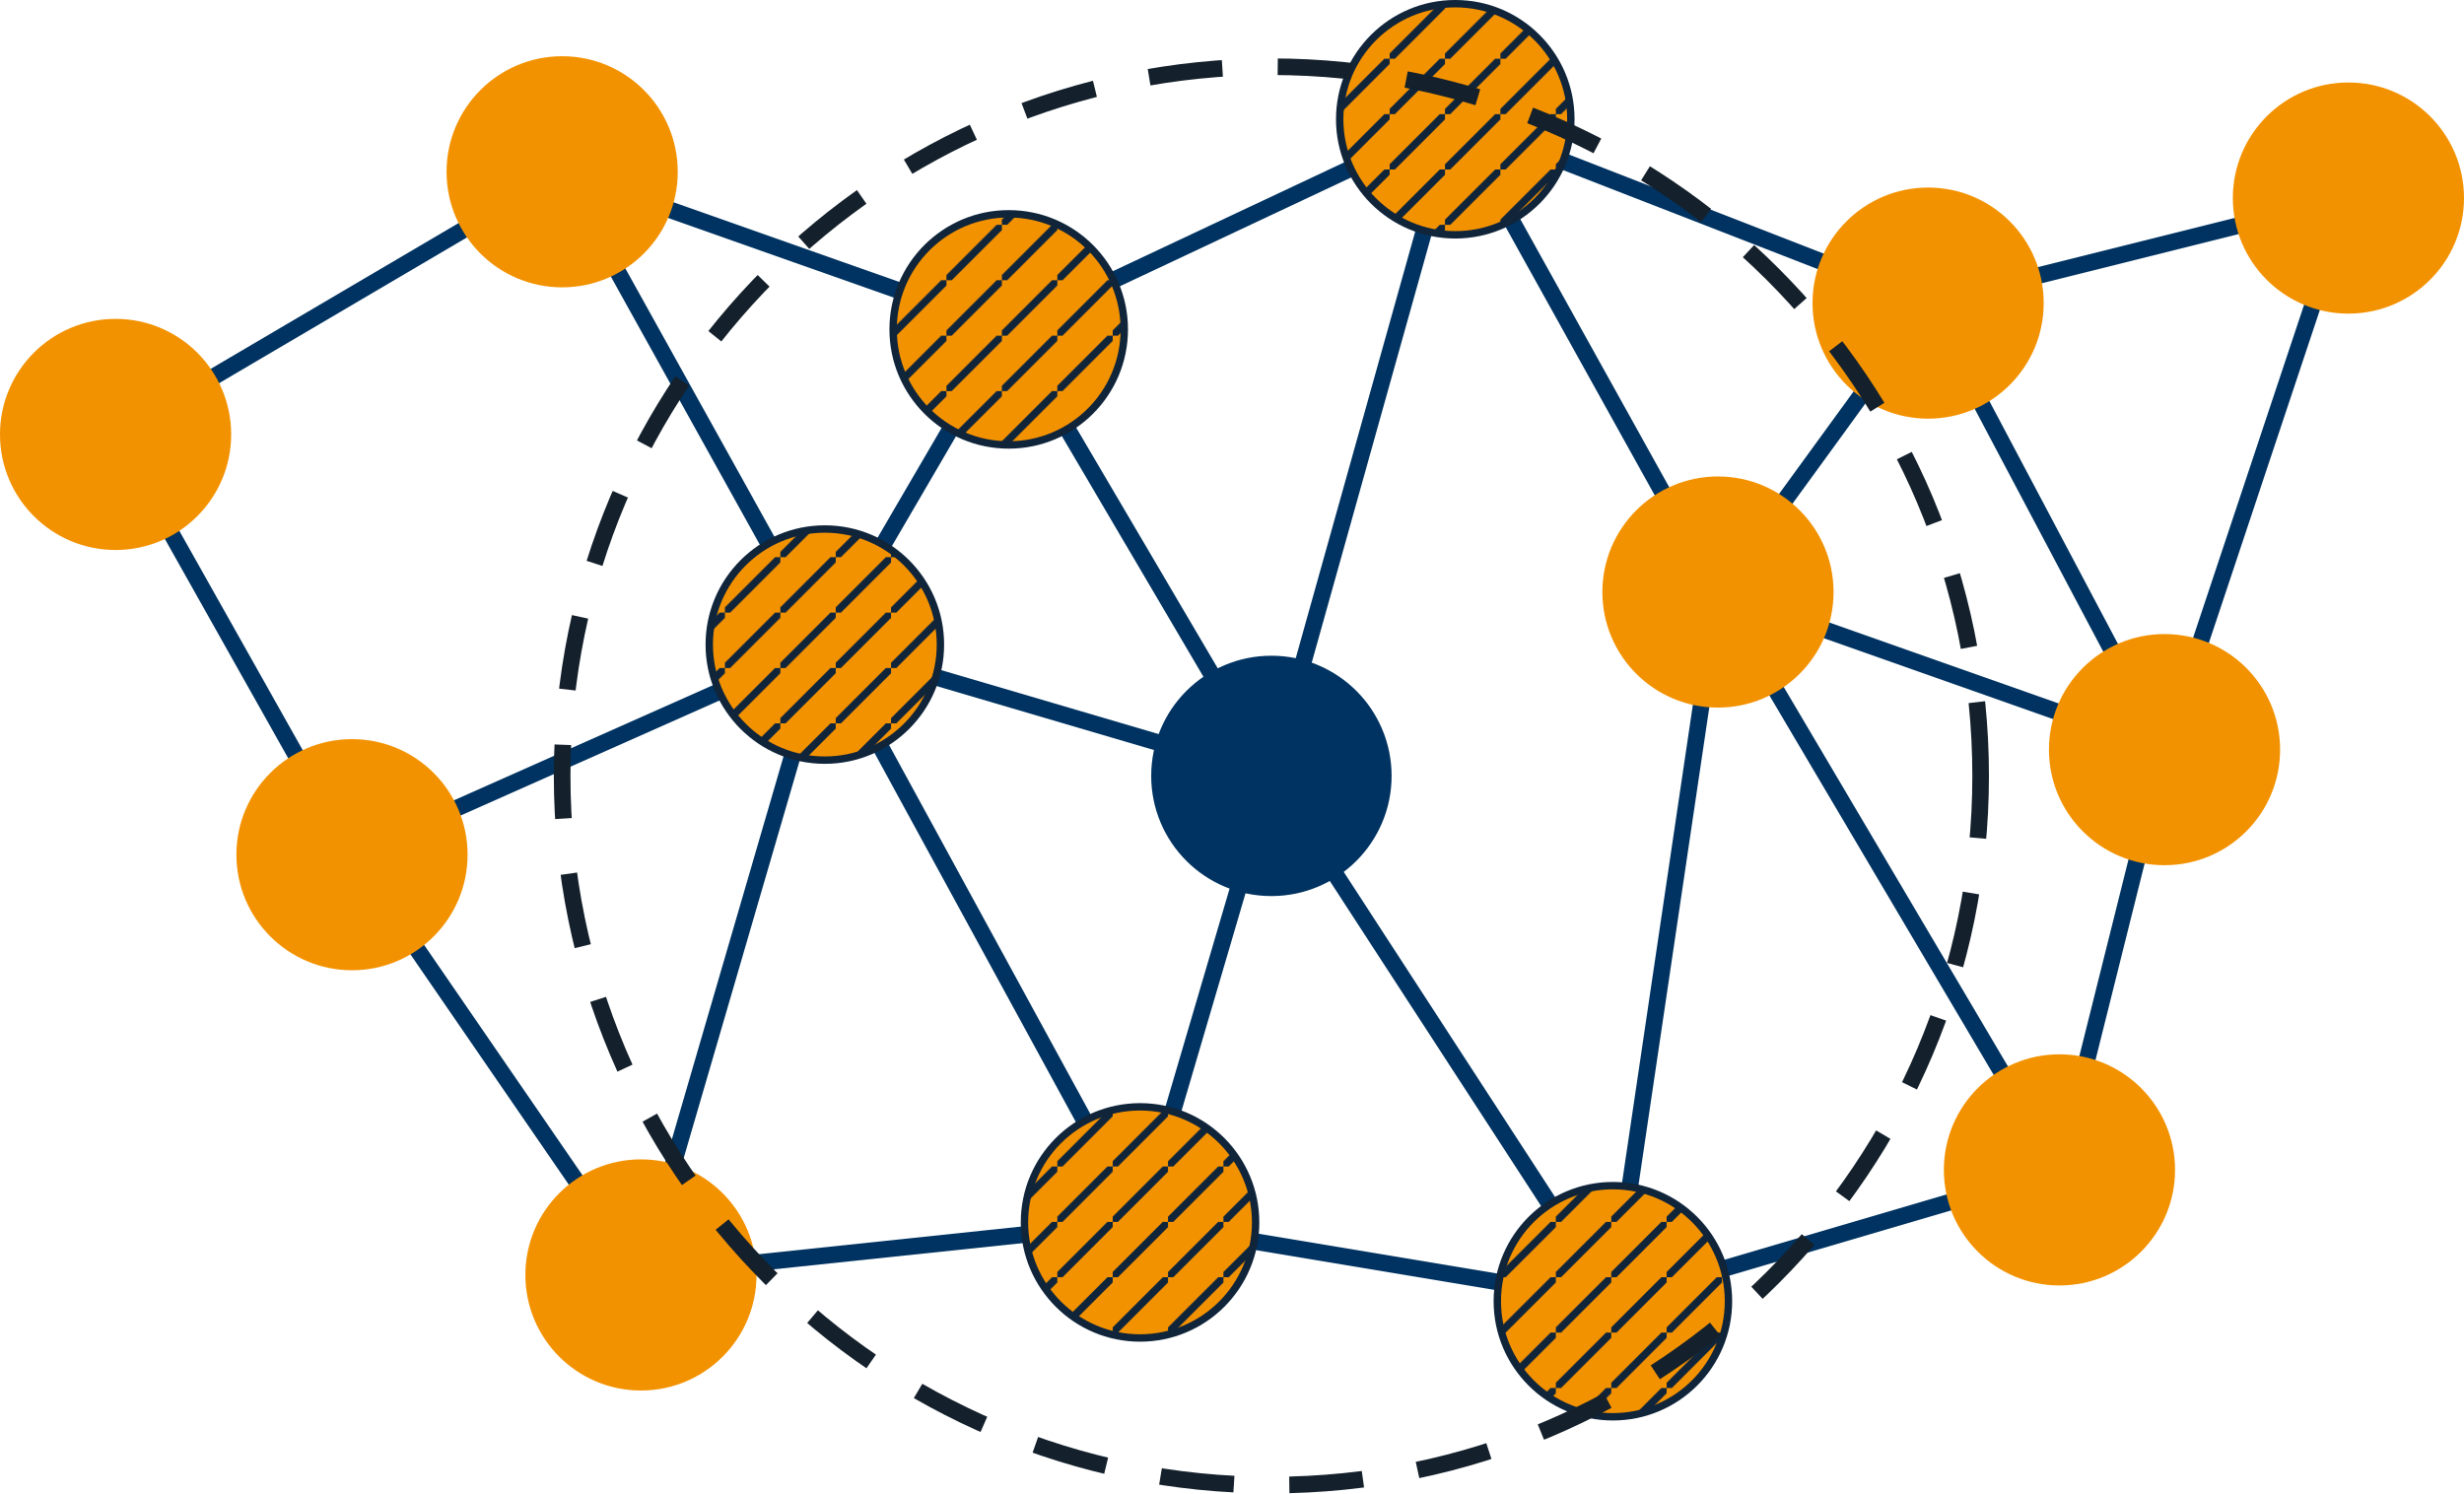
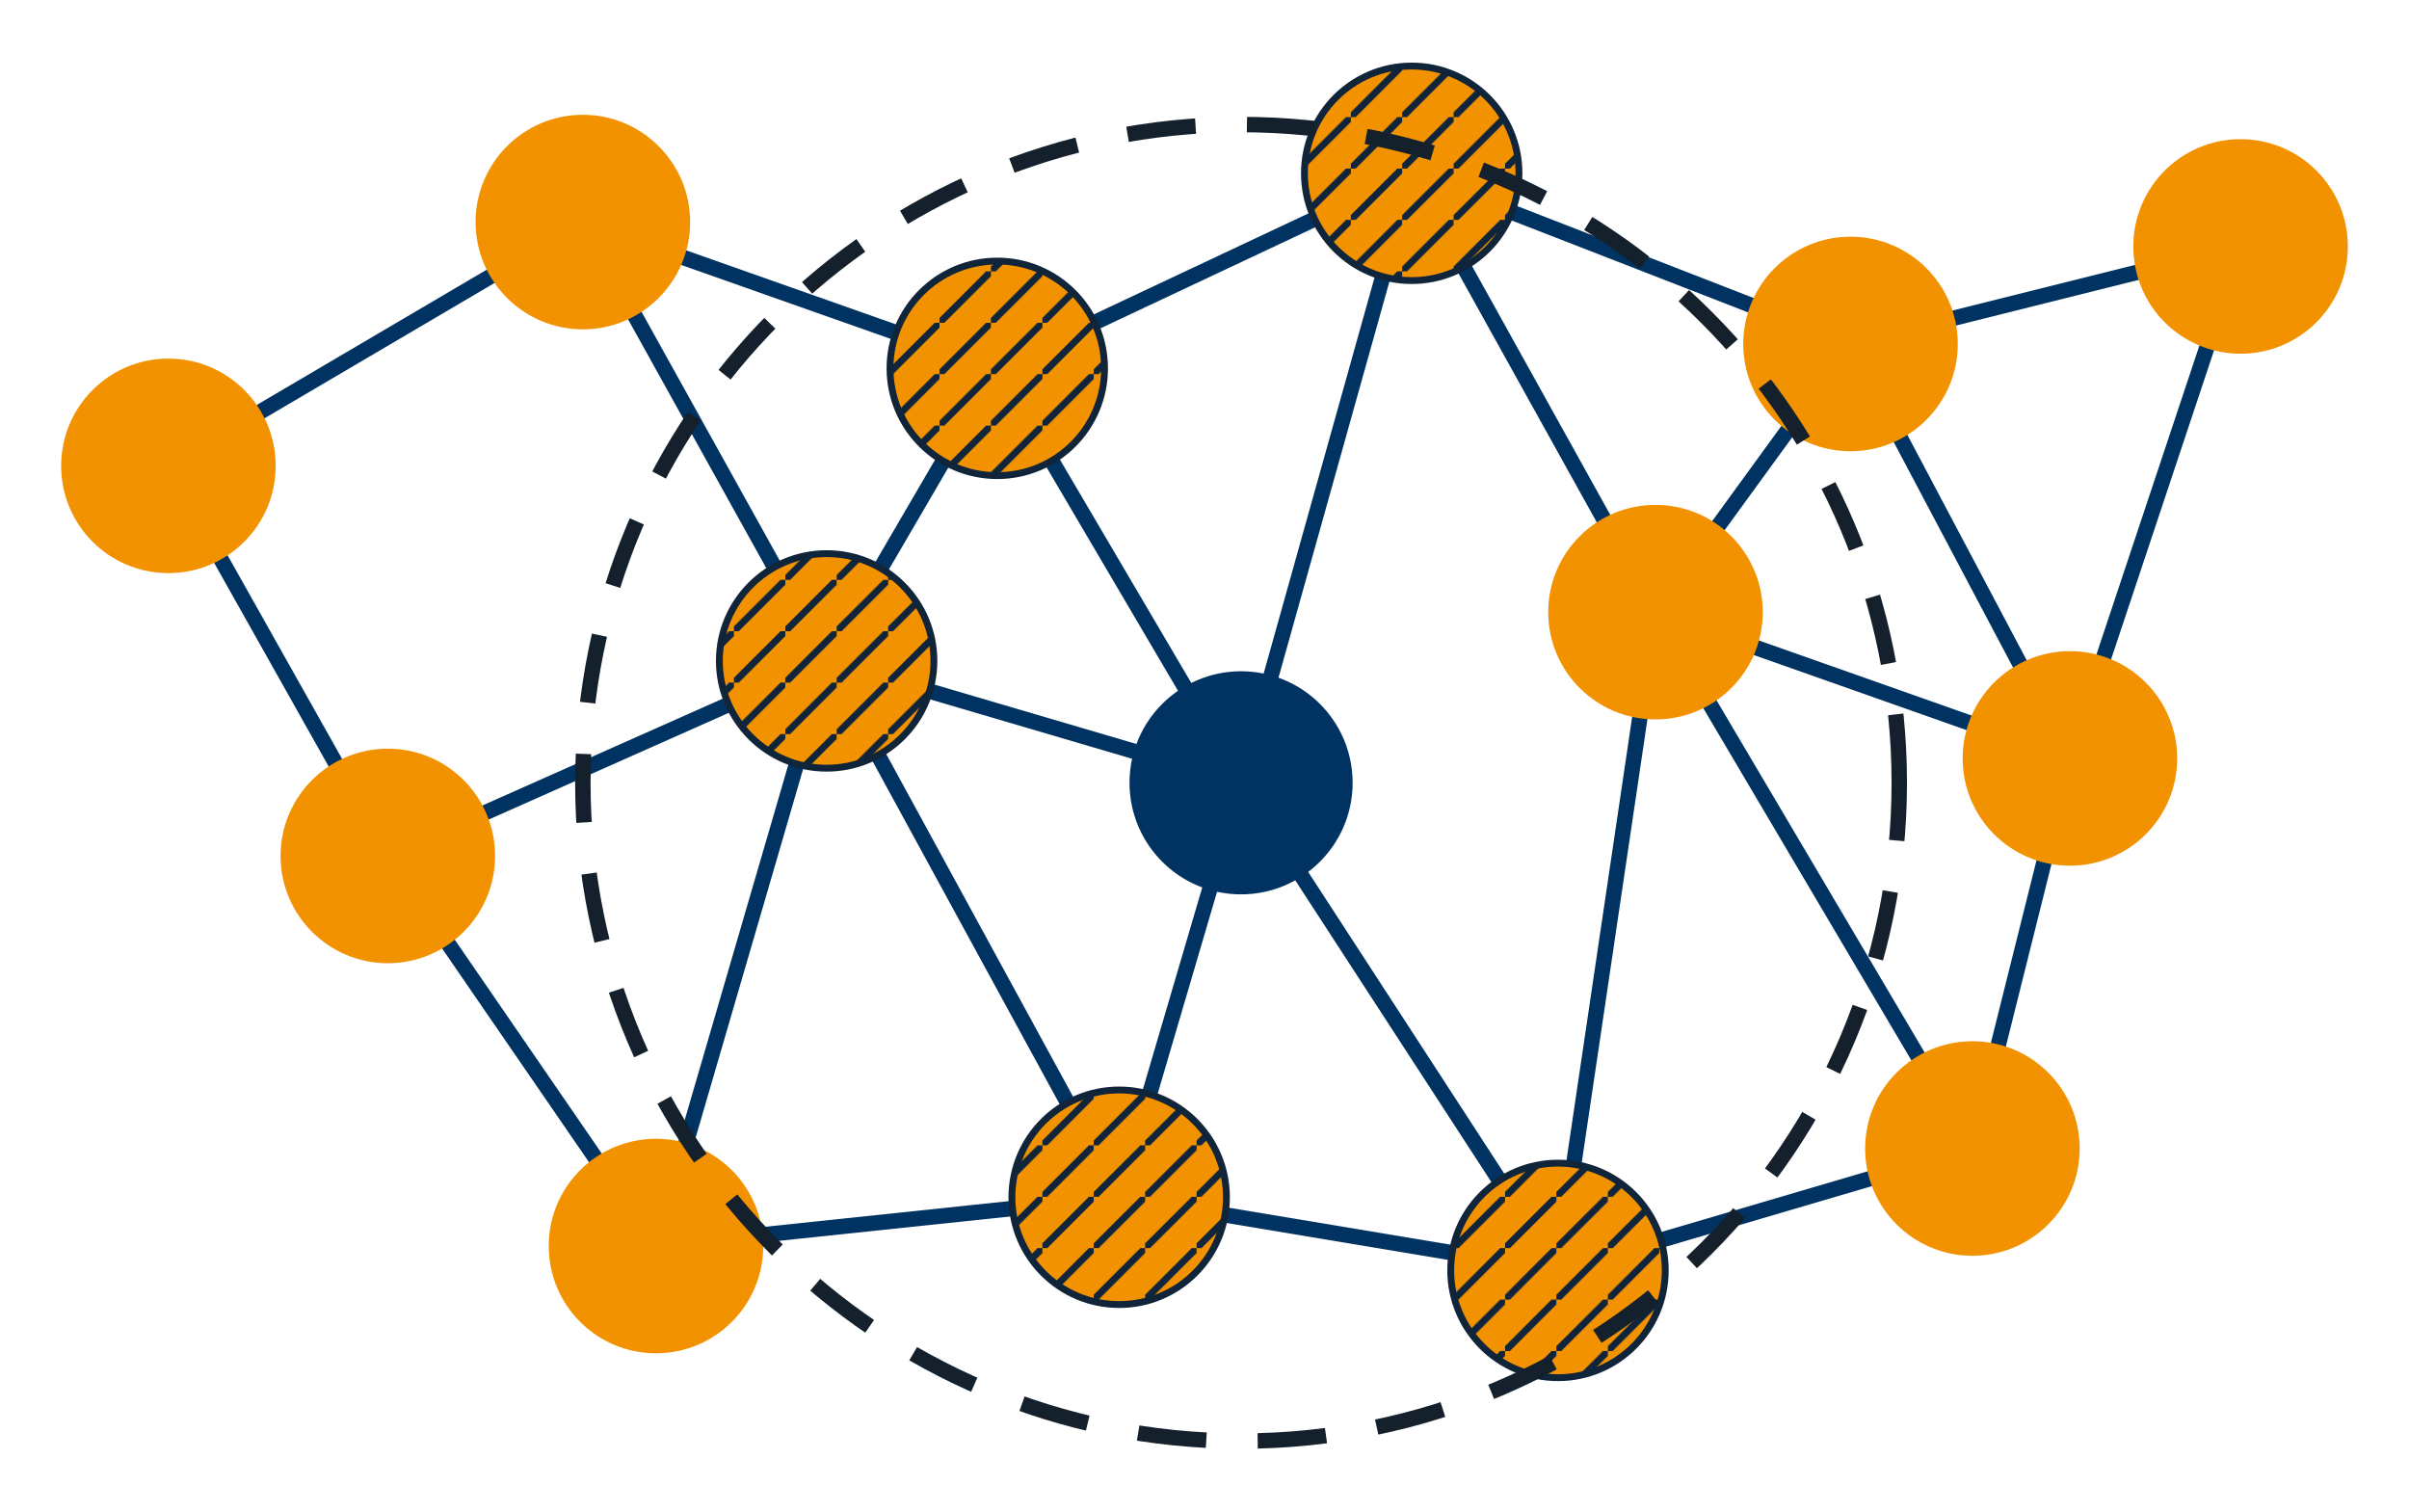
- <svg xmlns="http://www.w3.org/2000/svg" xmlns:xlink="http://www.w3.org/1999/xlink" version="1.1" width="132.945pt" height="80.585pt" viewBox="-69.011 -69.011 132.945 80.585">
+ <svg xmlns="http://www.w3.org/2000/svg" xmlns:xlink="http://www.w3.org/1999/xlink" version="1.1" width="140.057pt" height="87.899pt" viewBox="-72 -72 140.057 87.899">
  <defs>
    <pattern height="3.0" id="pgfpat3" patternTransform="matrix(1.0 0.0 0.0 1.0 0.0 0.0)" patternUnits="userSpaceOnUse" width="3.0" />
    <symbol id="pgfsym3">
      <g stroke-width="0.4">
        <path d="M0 0L3.1 3.1" fill="none" />
      </g>
    </symbol>
  </defs>
  <g id="page1">
-     <g stroke-miterlimit="10" transform="translate(-62.77502,-29.97753)scale(0.996264,-0.996264)">
+     <g stroke-miterlimit="10" transform="translate(-62.20791,-29.32637)scale(0.996264,-0.996264)">
      <g fill="#000" stroke="#000">
        <g stroke-width="0.4">
          <g stroke="#003361">
            <g stroke-width="0.9">
              <path d="M0 15.649L24.185 29.875" fill="none" />
            </g>
          </g>
          <g stroke="#003361">
            <g stroke-width="0.9">
              <path d="M24.185 29.875L48.37 21.34" fill="none" />
            </g>
          </g>
          <g stroke="#003361">
            <g stroke-width="0.9">
              <path d="M48.37 21.34L72.555 32.72" fill="none" />
            </g>
          </g>
          <g stroke="#003361">
            <g stroke-width="0.9">
              <path d="M72.555 32.72L98.162 22.762" fill="none" />
            </g>
          </g>
          <g stroke="#003361">
            <g stroke-width="0.9">
              <path d="M98.162 22.762L120.924 28.453" fill="none" />
            </g>
          </g>
          <g stroke="#003361">
            <g stroke-width="0.9">
              <path d="M0 15.649L12.804-7.113" fill="none" />
            </g>
          </g>
          <g stroke="#003361">
            <g stroke-width="0.9">
              <path d="M12.804-7.113L38.411 4.268" fill="none" />
            </g>
          </g>
          <g stroke="#003361">
            <g stroke-width="0.9">
              <path d="M38.411 4.268L62.596-2.845" fill="none" />
            </g>
          </g>
          <g stroke="#003361">
            <g stroke-width="0.9">
              <path d="M86.781 7.113L110.966-1.423" fill="none" />
            </g>
          </g>
          <g stroke="#003361">
            <g stroke-width="0.9">
              <path d="M110.966-1.423L120.924 28.453" fill="none" />
            </g>
          </g>
          <g stroke="#003361">
            <g stroke-width="0.9">
              <path d="M24.185 29.875L38.411 4.268" fill="none" />
            </g>
          </g>
          <g stroke="#003361">
            <g stroke-width="0.9">
              <path d="M48.37 21.34L38.411 4.268" fill="none" />
            </g>
          </g>
          <g stroke="#003361">
            <g stroke-width="0.9">
              <path d="M48.37 21.34L62.596-2.845" fill="none" />
            </g>
          </g>
          <g stroke="#003361">
            <g stroke-width="0.9">
              <path d="M72.555 32.72L62.596-2.845" fill="none" />
            </g>
          </g>
          <g stroke="#003361">
            <g stroke-width="0.9">
              <path d="M72.555 32.72L86.781 7.113" fill="none" />
            </g>
          </g>
          <g stroke="#003361">
            <g stroke-width="0.9">
              <path d="M98.162 22.762L86.781 7.113" fill="none" />
            </g>
          </g>
          <g stroke="#003361">
            <g stroke-width="0.9">
              <path d="M98.162 22.762L110.966-1.423" fill="none" />
            </g>
          </g>
          <g stroke="#003361">
            <g stroke-width="0.9">
              <path d="M12.804-7.113L28.453-29.875" fill="none" />
            </g>
          </g>
          <g stroke="#003361">
            <g stroke-width="0.9">
              <path d="M28.453-29.875L55.483-27.03" fill="none" />
            </g>
          </g>
          <g stroke="#003361">
            <g stroke-width="0.9">
              <path d="M55.483-27.03L81.09-31.298" fill="none" />
            </g>
          </g>
          <g stroke="#003361">
            <g stroke-width="0.9">
              <path d="M81.09-31.298L105.275-24.185" fill="none" />
            </g>
          </g>
          <g stroke="#003361">
            <g stroke-width="0.9">
              <path d="M105.275-24.185L110.966-1.423" fill="none" />
            </g>
          </g>
          <g stroke="#003361">
            <g stroke-width="0.9">
              <path d="M38.411 4.268L28.453-29.875" fill="none" />
            </g>
          </g>
          <g stroke="#003361">
            <g stroke-width="0.9">
              <path d="M38.411 4.268L55.483-27.03" fill="none" />
            </g>
          </g>
          <g stroke="#003361">
            <g stroke-width="0.9">
              <path d="M62.596-2.845L55.483-27.03" fill="none" />
            </g>
          </g>
          <g stroke="#003361">
            <g stroke-width="0.9">
              <path d="M62.596-2.845L81.09-31.298" fill="none" />
            </g>
          </g>
          <g stroke="#003361">
            <g stroke-width="0.9">
              <path d="M86.781 7.113L81.09-31.298" fill="none" />
            </g>
          </g>
          <g stroke="#003361">
            <g stroke-width="0.9">
              <path d="M86.781 7.113L105.275-24.185" fill="none" />
            </g>
          </g>
          <g fill="#f39200">
            <g fill="#f39200">
              <path d="M6.26 15.649C6.26 19.106 3.457 21.909 0 21.909S-6.26 19.106-6.26 15.649C-6.26 12.192-3.457 9.39 0 9.39S6.26 12.192 6.26 15.649ZM0 15.649" stroke="none" />
            </g>
            <g transform="translate(0.0,15.6491)">
-               <g stroke="none" transform="scale(-1.00375,1.00375)translate(-62.77502,-29.97753)scale(-1,-1)">
+               <g stroke="none" transform="scale(-1.00375,1.00375)translate(-62.20791,-29.32637)scale(-1,-1)">
                <g fill="#000">
                  <g stroke="none" />
                </g>
              </g>
            </g>
          </g>
          <g fill="#f39200">
            <g fill="#f39200">
              <path d="M30.445 29.875C30.445 33.333 27.642 36.135 24.185 36.135C20.728 36.135 17.925 33.333 17.925 29.875S20.728 23.616 24.185 23.616C27.642 23.616 30.445 26.418 30.445 29.875ZM24.185 29.875" stroke="none" />
            </g>
            <g transform="translate(24.185,29.87546)">
-               <g stroke="none" transform="scale(-1.00375,1.00375)translate(-62.77502,-29.97753)scale(-1,-1)">
+               <g stroke="none" transform="scale(-1.00375,1.00375)translate(-62.20791,-29.32637)scale(-1,-1)">
                <g fill="#000">
                  <g stroke="none" />
                </g>
              </g>
            </g>
          </g>
          <g fill="#f39200">
            <g fill="#f39200">
              <path d="M54.629 21.34C54.629 24.797 51.827 27.599 48.37 27.599S42.11 24.797 42.11 21.34C42.11 17.882 44.912 15.08 48.37 15.08S54.629 17.882 54.629 21.34ZM48.37 21.34" stroke="none" />
            </g>
            <g transform="translate(48.36957,21.33955)">
-               <g stroke="none" transform="scale(-1.00375,1.00375)translate(-62.77502,-29.97753)scale(-1,-1)">
+               <g stroke="none" transform="scale(-1.00375,1.00375)translate(-62.20791,-29.32637)scale(-1,-1)">
                <g fill="#000">
                  <g stroke="none" />
                </g>
              </g>
            </g>
          </g>
          <g fill="#f39200">
            <g fill="#f39200">
              <path d="M78.814 32.72C78.814 36.178 76.012 38.98 72.555 38.98S66.295 36.178 66.295 32.72C66.295 29.263 69.097 26.461 72.555 26.461S78.814 29.263 78.814 32.72ZM72.555 32.72" stroke="none" />
            </g>
            <g transform="translate(72.55458,32.72047)">
-               <g stroke="none" transform="scale(-1.00375,1.00375)translate(-62.77502,-29.97753)scale(-1,-1)">
+               <g stroke="none" transform="scale(-1.00375,1.00375)translate(-62.20791,-29.32637)scale(-1,-1)">
                <g fill="#000">
                  <g stroke="none" />
                </g>
              </g>
            </g>
          </g>
          <g fill="#f39200">
            <g fill="#f39200">
              <path d="M104.421 22.762C104.421 26.219 101.619 29.022 98.162 29.022C94.705 29.022 91.902 26.219 91.902 22.762S94.705 16.503 98.162 16.503C101.619 16.503 104.421 19.305 104.421 22.762ZM98.162 22.762" stroke="none" />
            </g>
            <g transform="translate(98.16187,22.76227)">
-               <g stroke="none" transform="scale(-1.00375,1.00375)translate(-62.77502,-29.97753)scale(-1,-1)">
+               <g stroke="none" transform="scale(-1.00375,1.00375)translate(-62.20791,-29.32637)scale(-1,-1)">
                <g fill="#000">
                  <g stroke="none" />
                </g>
              </g>
            </g>
          </g>
          <g fill="#f39200">
            <g fill="#f39200">
              <path d="M127.184 28.453C127.184 31.91 124.381 34.712 120.924 34.712S114.665 31.91 114.665 28.453C114.665 24.996 117.467 22.193 120.924 22.193S127.184 24.996 127.184 28.453ZM120.924 28.453" stroke="none" />
            </g>
            <g transform="translate(120.9241,28.45274)">
-               <g stroke="none" transform="scale(-1.00375,1.00375)translate(-62.77502,-29.97753)scale(-1,-1)">
+               <g stroke="none" transform="scale(-1.00375,1.00375)translate(-62.20791,-29.32637)scale(-1,-1)">
                <g fill="#000">
                  <g stroke="none" />
                </g>
              </g>
            </g>
          </g>
          <g fill="#f39200">
            <g fill="#f39200">
              <path d="M19.063-7.113C19.063-3.656 16.261-.854 12.804-.854C9.347-.854 6.544-3.656 6.544-7.113C6.544-10.57 9.347-13.373 12.804-13.373C16.261-13.373 19.063-10.57 19.063-7.113ZM12.804-7.113" stroke="none" />
            </g>
            <g transform="translate(12.80363,-7.11317)">
-               <g stroke="none" transform="scale(-1.00375,1.00375)translate(-62.77502,-29.97753)scale(-1,-1)">
+               <g stroke="none" transform="scale(-1.00375,1.00375)translate(-62.20791,-29.32637)scale(-1,-1)">
                <g fill="#000">
                  <g stroke="none" />
                </g>
              </g>
            </g>
          </g>
          <g fill="#f39200">
            <g fill="#f39200">
              <path d="M44.671 4.268C44.671 7.725 41.868 10.527 38.411 10.527C34.954 10.527 32.152 7.725 32.152 4.268S34.954-1.992 38.411-1.992C41.868-1.992 44.671 .811 44.671 4.268ZM38.411 4.268" stroke="none" />
            </g>
            <g transform="translate(38.41138,4.26773)">
-               <g stroke="none" transform="scale(-1.00375,1.00375)translate(-62.77502,-29.97753)scale(-1,-1)">
+               <g stroke="none" transform="scale(-1.00375,1.00375)translate(-62.20791,-29.32637)scale(-1,-1)">
                <g fill="#000">
                  <g stroke="none" />
                </g>
              </g>
            </g>
          </g>
          <g fill="#f39200">
            <g fill="#f39200">
              <path d="M68.856-2.845C68.856 .612 66.053 3.414 62.596 3.414C59.139 3.414 56.336 .612 56.336-2.845C56.336-6.303 59.139-9.105 62.596-9.105C66.053-9.105 68.856-6.303 68.856-2.845ZM62.596-2.845" stroke="none" />
            </g>
            <g transform="translate(62.59595,-2.84544)">
-               <g stroke="none" transform="scale(-1.00375,1.00375)translate(-62.77502,-29.97753)scale(-1,-1)">
+               <g stroke="none" transform="scale(-1.00375,1.00375)translate(-62.20791,-29.32637)scale(-1,-1)">
                <g fill="#000">
                  <g stroke="none" />
                </g>
              </g>
            </g>
          </g>
          <g fill="#f39200">
            <g fill="#f39200">
              <path d="M93.041 7.113C93.041 10.57 90.238 13.373 86.781 13.373C83.324 13.373 80.521 10.57 80.521 7.113C80.521 3.656 83.324 .854 86.781 .854C90.238 .854 93.041 3.656 93.041 7.113ZM86.781 7.113" stroke="none" />
            </g>
            <g transform="translate(86.78094,7.11317)">
-               <g stroke="none" transform="scale(-1.00375,1.00375)translate(-62.77502,-29.97753)scale(-1,-1)">
+               <g stroke="none" transform="scale(-1.00375,1.00375)translate(-62.20791,-29.32637)scale(-1,-1)">
                <g fill="#000">
                  <g stroke="none" />
                </g>
              </g>
            </g>
          </g>
          <g fill="#f39200">
            <g fill="#f39200">
              <path d="M117.225-1.423C117.225 2.034 114.423 4.837 110.966 4.837C107.508 4.837 104.706 2.034 104.706-1.423S107.508-7.682 110.966-7.682C114.423-7.682 117.225-4.88 117.225-1.423ZM110.966-1.423" stroke="none" />
            </g>
            <g transform="translate(110.9655,-1.42271)">
-               <g stroke="none" transform="scale(-1.00375,1.00375)translate(-62.77502,-29.97753)scale(-1,-1)">
+               <g stroke="none" transform="scale(-1.00375,1.00375)translate(-62.20791,-29.32637)scale(-1,-1)">
                <g fill="#000">
                  <g stroke="none" />
                </g>
              </g>
            </g>
          </g>
          <g fill="#f39200">
            <g fill="#f39200">
              <path d="M34.712-29.875C34.712-26.418 31.91-23.616 28.453-23.616C24.996-23.616 22.193-26.418 22.193-29.875S24.996-36.135 28.453-36.135C31.91-36.135 34.712-33.333 34.712-29.875ZM28.453-29.875" stroke="none" />
            </g>
            <g transform="translate(28.45274,-29.87546)">
-               <g stroke="none" transform="scale(-1.00375,1.00375)translate(-62.77502,-29.97753)scale(-1,-1)">
+               <g stroke="none" transform="scale(-1.00375,1.00375)translate(-62.20791,-29.32637)scale(-1,-1)">
                <g fill="#000">
                  <g stroke="none" />
                </g>
              </g>
            </g>
          </g>
          <g fill="#f39200">
            <g fill="#f39200">
              <path d="M61.742-27.03C61.742-23.573 58.94-20.77 55.483-20.77S49.223-23.573 49.223-27.03S52.026-33.29 55.483-33.29S61.742-30.487 61.742-27.03ZM55.483-27.03" stroke="none" />
            </g>
            <g transform="translate(55.48276,-27.03001)">
-               <g stroke="none" transform="scale(-1.00375,1.00375)translate(-62.77502,-29.97753)scale(-1,-1)">
+               <g stroke="none" transform="scale(-1.00375,1.00375)translate(-62.20791,-29.32637)scale(-1,-1)">
                <g fill="#000">
                  <g stroke="none" />
                </g>
              </g>
            </g>
          </g>
          <g fill="#f39200">
            <g fill="#f39200">
              <path d="M87.35-31.298C87.35-27.841 84.548-25.039 81.09-25.039C77.633-25.039 74.831-27.841 74.831-31.298S77.633-37.558 81.09-37.558C84.548-37.558 87.35-34.755 87.35-31.298ZM81.09-31.298" stroke="none" />
            </g>
            <g transform="translate(81.09048,-31.29819)">
-               <g stroke="none" transform="scale(-1.00375,1.00375)translate(-62.77502,-29.97753)scale(-1,-1)">
+               <g stroke="none" transform="scale(-1.00375,1.00375)translate(-62.20791,-29.32637)scale(-1,-1)">
                <g fill="#000">
                  <g stroke="none" />
                </g>
              </g>
            </g>
          </g>
          <g fill="#f39200">
            <g fill="#f39200">
              <path d="M111.535-24.185C111.535-20.728 108.732-17.925 105.275-17.925C101.818-17.925 99.015-20.728 99.015-24.185C99.015-27.642 101.818-30.445 105.275-30.445C108.732-30.445 111.535-27.642 111.535-24.185ZM105.275-24.185" stroke="none" />
            </g>
            <g transform="translate(105.275,-24.185)">
-               <g stroke="none" transform="scale(-1.00375,1.00375)translate(-62.77502,-29.97753)scale(-1,-1)">
+               <g stroke="none" transform="scale(-1.00375,1.00375)translate(-62.20791,-29.32637)scale(-1,-1)">
                <g fill="#000">
                  <g stroke="none" />
                </g>
              </g>
            </g>
          </g>
          <g fill="#003361">
            <g stroke="#003361">
              <g stroke-width="0.5">
                <g fill="#003361">
                  <g stroke="#003361">
                    <g stroke-width="0.5">
                      <path d="M68.856-2.845C68.856 .612 66.053 3.414 62.596 3.414C59.139 3.414 56.336 .612 56.336-2.845C56.336-6.303 59.139-9.105 62.596-9.105C66.053-9.105 68.856-6.303 68.856-2.845ZM62.596-2.845" />
                    </g>
                  </g>
                </g>
                <g transform="translate(62.59595,-2.84544)">
-                   <g stroke="none" transform="scale(-1.00375,1.00375)translate(-62.77502,-29.97753)scale(-1,-1)">
+                   <g stroke="none" transform="scale(-1.00375,1.00375)translate(-62.20791,-29.32637)scale(-1,-1)">
                    <g fill="#000">
                      <g stroke="none" />
                    </g>
                  </g>
                </g>
              </g>
            </g>
          </g>
          <g fill="#f39200">
            <g stroke="#10243a">
              <g stroke-width="0.4">
                <pattern id="pgfupat1" xlink:href="#pgfpat3">
                  <g fill="#10243a" stroke="#10243a">
                    <use xlink:href="#pgfsym3" />
                  </g>
                </pattern>
                <g fill="url(#pgfupat1)">
                  <g fill="#f39200">
                    <g stroke="#10243a">
                      <g stroke-width="0.4">
                        <pattern id="pgfupat2" xlink:href="#pgfpat3">
                          <g fill="#10243a" stroke="#10243a">
                            <use xlink:href="#pgfsym3" />
                          </g>
                        </pattern>
                        <g fill="url(#pgfupat2)">
                          <path d="M54.629 21.34C54.629 24.797 51.827 27.599 48.37 27.599S42.11 24.797 42.11 21.34C42.11 17.882 44.912 15.08 48.37 15.08S54.629 17.882 54.629 21.34ZM48.37 21.34" />
                        </g>
                      </g>
                    </g>
                  </g>
                  <g transform="translate(48.36957,21.33955)">
-                     <g stroke="none" transform="scale(-1.00375,1.00375)translate(-62.77502,-29.97753)scale(-1,-1)">
+                     <g stroke="none" transform="scale(-1.00375,1.00375)translate(-62.20791,-29.32637)scale(-1,-1)">
                      <g fill="#000">
                        <g stroke="none" />
                      </g>
                    </g>
                  </g>
                </g>
              </g>
            </g>
          </g>
          <g fill="#f39200">
            <g stroke="#10243a">
              <g stroke-width="0.4">
                <pattern id="pgfupat3" xlink:href="#pgfpat3">
                  <g fill="#10243a" stroke="#10243a">
                    <use xlink:href="#pgfsym3" />
                  </g>
                </pattern>
                <g fill="url(#pgfupat3)">
                  <g fill="#f39200">
                    <g stroke="#10243a">
                      <g stroke-width="0.4">
                        <pattern id="pgfupat4" xlink:href="#pgfpat3">
                          <g fill="#10243a" stroke="#10243a">
                            <use xlink:href="#pgfsym3" />
                          </g>
                        </pattern>
                        <g fill="url(#pgfupat4)">
                          <path d="M78.814 32.72C78.814 36.178 76.012 38.98 72.555 38.98S66.295 36.178 66.295 32.72C66.295 29.263 69.097 26.461 72.555 26.461S78.814 29.263 78.814 32.72ZM72.555 32.72" />
                        </g>
                      </g>
                    </g>
                  </g>
                  <g transform="translate(72.55458,32.72047)">
-                     <g stroke="none" transform="scale(-1.00375,1.00375)translate(-62.77502,-29.97753)scale(-1,-1)">
+                     <g stroke="none" transform="scale(-1.00375,1.00375)translate(-62.20791,-29.32637)scale(-1,-1)">
                      <g fill="#000">
                        <g stroke="none" />
                      </g>
                    </g>
                  </g>
                </g>
              </g>
            </g>
          </g>
          <g fill="#f39200">
            <g stroke="#10243a">
              <g stroke-width="0.4">
                <pattern id="pgfupat5" xlink:href="#pgfpat3">
                  <g fill="#10243a" stroke="#10243a">
                    <use xlink:href="#pgfsym3" />
                  </g>
                </pattern>
                <g fill="url(#pgfupat5)">
                  <g fill="#f39200">
                    <g stroke="#10243a">
                      <g stroke-width="0.4">
                        <pattern id="pgfupat6" xlink:href="#pgfpat3">
                          <g fill="#10243a" stroke="#10243a">
                            <use xlink:href="#pgfsym3" />
                          </g>
                        </pattern>
                        <g fill="url(#pgfupat6)">
                          <path d="M44.671 4.268C44.671 7.725 41.868 10.527 38.411 10.527C34.954 10.527 32.152 7.725 32.152 4.268S34.954-1.992 38.411-1.992C41.868-1.992 44.671 .811 44.671 4.268ZM38.411 4.268" />
                        </g>
                      </g>
                    </g>
                  </g>
                  <g transform="translate(38.41138,4.26773)">
-                     <g stroke="none" transform="scale(-1.00375,1.00375)translate(-62.77502,-29.97753)scale(-1,-1)">
+                     <g stroke="none" transform="scale(-1.00375,1.00375)translate(-62.20791,-29.32637)scale(-1,-1)">
                      <g fill="#000">
                        <g stroke="none" />
                      </g>
                    </g>
                  </g>
                </g>
              </g>
            </g>
          </g>
          <g fill="#f39200">
            <g stroke="#10243a">
              <g stroke-width="0.4">
                <pattern id="pgfupat7" xlink:href="#pgfpat3">
                  <g fill="#10243a" stroke="#10243a">
                    <use xlink:href="#pgfsym3" />
                  </g>
                </pattern>
                <g fill="url(#pgfupat7)">
                  <g fill="#f39200">
                    <g stroke="#10243a">
                      <g stroke-width="0.4">
                        <pattern id="pgfupat8" xlink:href="#pgfpat3">
                          <g fill="#10243a" stroke="#10243a">
                            <use xlink:href="#pgfsym3" />
                          </g>
                        </pattern>
                        <g fill="url(#pgfupat8)">
                          <path d="M61.742-27.03C61.742-23.573 58.94-20.77 55.483-20.77S49.223-23.573 49.223-27.03S52.026-33.29 55.483-33.29S61.742-30.487 61.742-27.03ZM55.483-27.03" />
                        </g>
                      </g>
                    </g>
                  </g>
                  <g transform="translate(55.48276,-27.03001)">
-                     <g stroke="none" transform="scale(-1.00375,1.00375)translate(-62.77502,-29.97753)scale(-1,-1)">
+                     <g stroke="none" transform="scale(-1.00375,1.00375)translate(-62.20791,-29.32637)scale(-1,-1)">
                      <g fill="#000">
                        <g stroke="none" />
                      </g>
                    </g>
                  </g>
                </g>
              </g>
            </g>
          </g>
          <g fill="#f39200">
            <g stroke="#10243a">
              <g stroke-width="0.4">
                <pattern id="pgfupat9" xlink:href="#pgfpat3">
                  <g fill="#10243a" stroke="#10243a">
                    <use xlink:href="#pgfsym3" />
                  </g>
                </pattern>
                <g fill="url(#pgfupat9)">
                  <g fill="#f39200">
                    <g stroke="#10243a">
                      <g stroke-width="0.4">
                        <pattern id="pgfupat10" xlink:href="#pgfpat3">
                          <g fill="#10243a" stroke="#10243a">
                            <use xlink:href="#pgfsym3" />
                          </g>
                        </pattern>
                        <g fill="url(#pgfupat10)">
                          <path d="M87.35-31.298C87.35-27.841 84.548-25.039 81.09-25.039C77.633-25.039 74.831-27.841 74.831-31.298S77.633-37.558 81.09-37.558C84.548-37.558 87.35-34.755 87.35-31.298ZM81.09-31.298" />
                        </g>
                      </g>
                    </g>
                  </g>
                  <g transform="translate(81.09048,-31.29819)">
-                     <g stroke="none" transform="scale(-1.00375,1.00375)translate(-62.77502,-29.97753)scale(-1,-1)">
+                     <g stroke="none" transform="scale(-1.00375,1.00375)translate(-62.20791,-29.32637)scale(-1,-1)">
                      <g fill="#000">
                        <g stroke="none" />
                      </g>
                    </g>
                  </g>
                </g>
              </g>
            </g>
          </g>
          <g stroke="#14202b">
            <g stroke-width="0.9">
              <g stroke-dasharray="4.0,3.0" stroke-dashoffset="0.0">
                <path d="M101.007-2.845C101.007 18.369 83.81 35.566 62.596 35.566S24.185 18.369 24.185-2.845S41.382-41.257 62.596-41.257S101.007-24.06 101.007-2.845ZM62.596-2.845" fill="none" />
              </g>
            </g>
          </g>
        </g>
      </g>
    </g>
  </g>
</svg>
